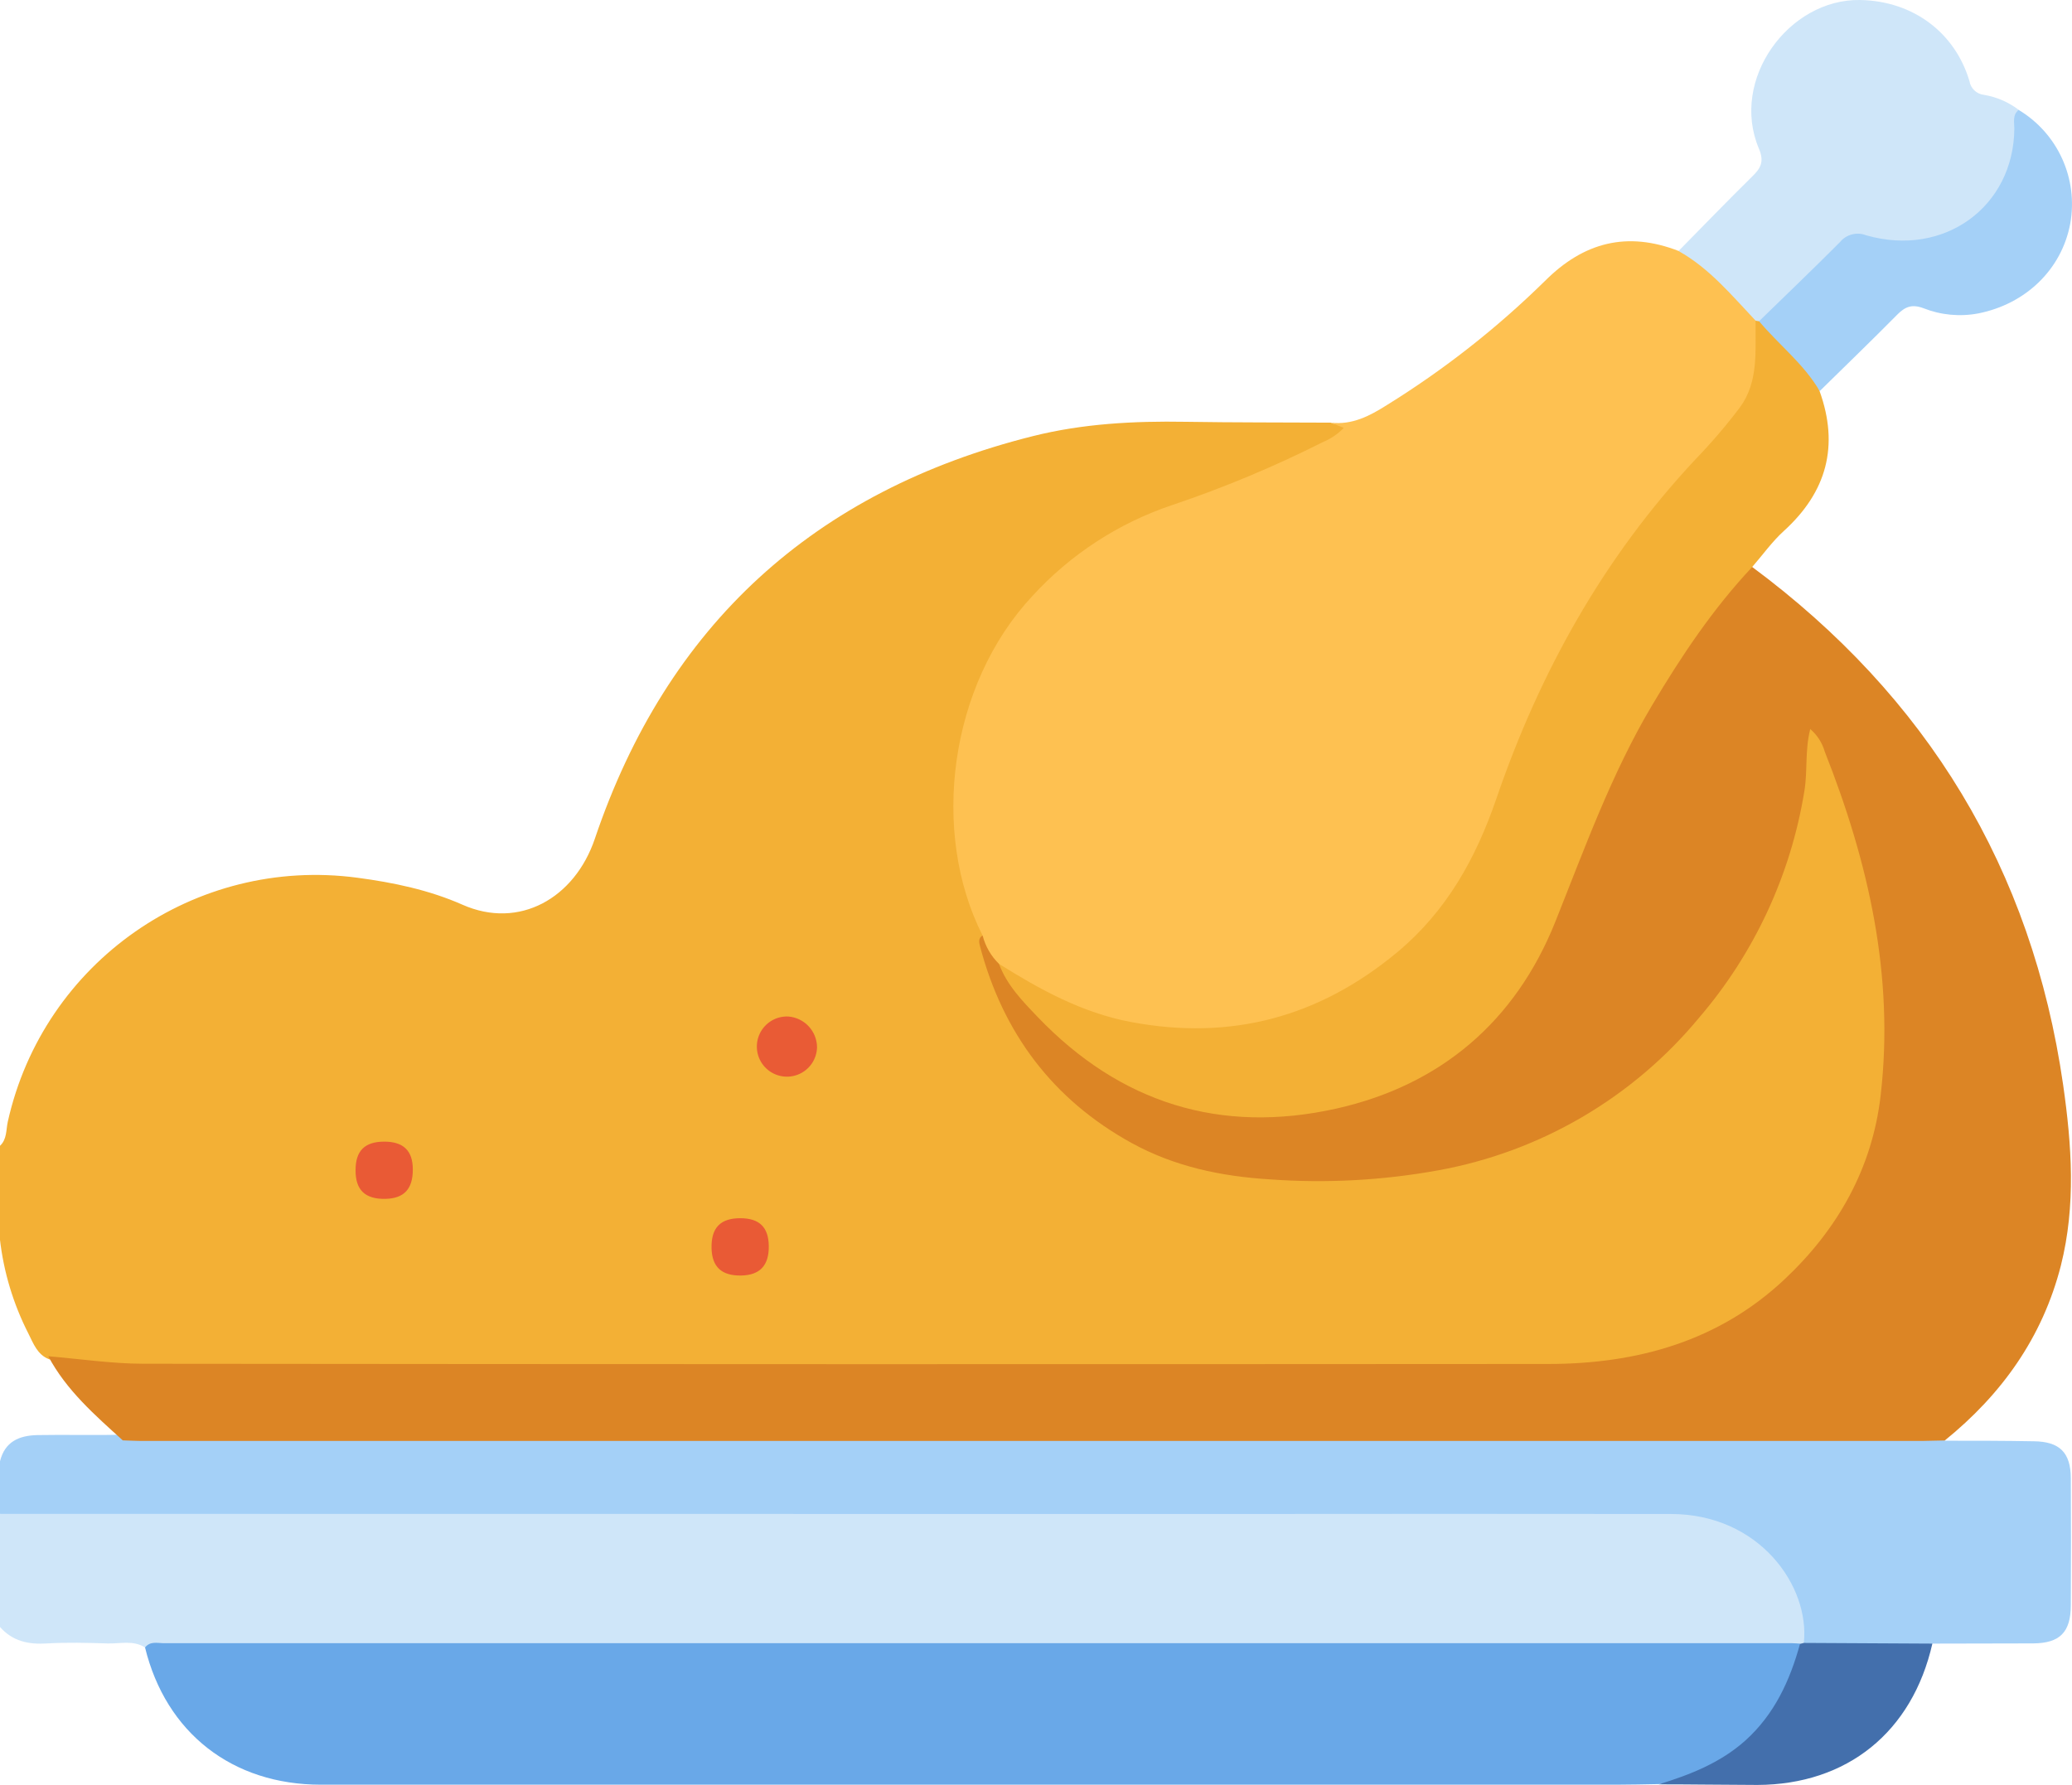
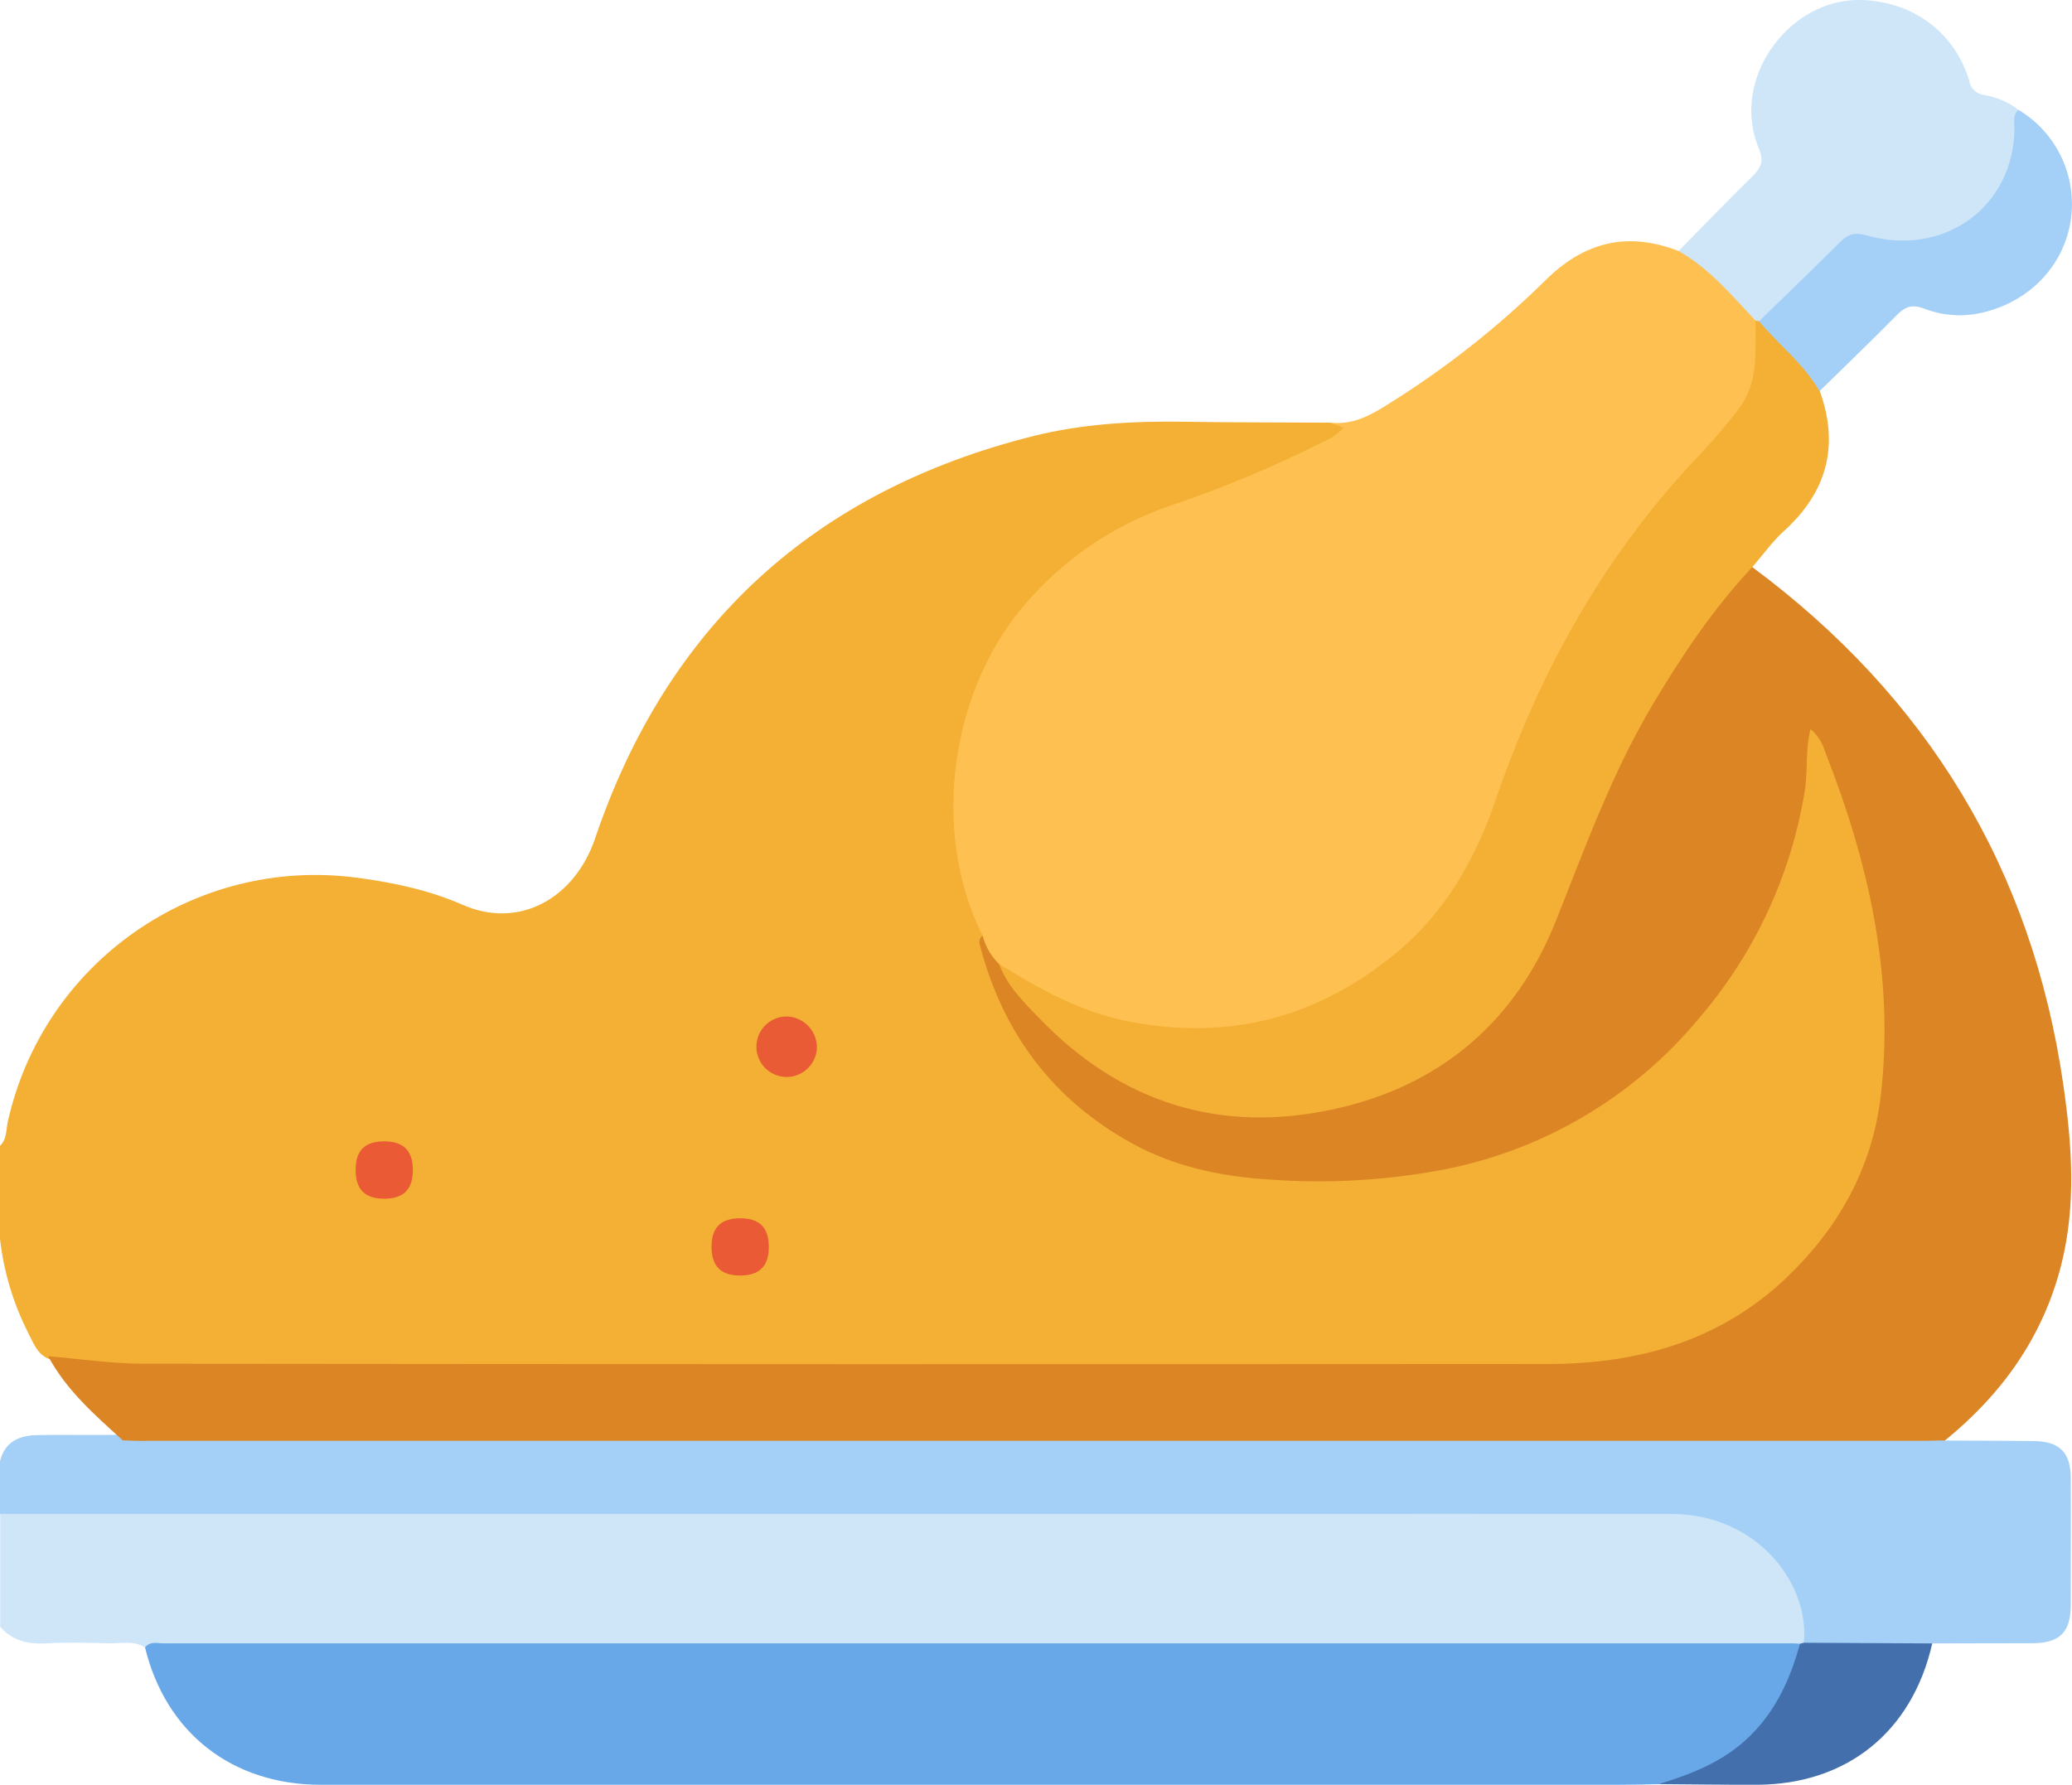
- <svg xmlns="http://www.w3.org/2000/svg" viewBox="0 0 481.84 415.11">
+ <svg xmlns="http://www.w3.org/2000/svg" viewBox="0 0 500 430.75">
  <defs>
    <style>.cls-1{fill:#f3b035;}.cls-2{fill:#cfe6f9;}.cls-3{fill:#a4d0f7;}.cls-4{fill:#dc8525;}.cls-5{fill:#fec151;}.cls-6{fill:#69a8e8;}.cls-7{fill:#436fac;}.cls-8{fill:#e95b35;}.cls-9{fill:#e95a35;}</style>
  </defs>
  <g id="Layer_2" data-name="Layer 2">
-     <g id="Layer_1-2" data-name="Layer 1">
-       <path class="cls-1" d="M0,266.49c1.64-1.52,1.39-3.7,1.81-5.59a73.35,73.35,0,0,1,81.28-56.76c8.44,1.12,16.72,2.86,24.44,6.27,13.24,5.86,26.13-1.53,30.8-15.34,16.8-49.68,51-80.9,101.92-93.65,11.59-2.9,23.48-3.52,35.42-3.32,11.27.18,22.54.14,33.81.2,1.11.64,2.5,0,3.91.88-.73,2.7-3.13,3.62-5.24,4.69a297.82,297.82,0,0,1-35.52,14.9c-26.94,9.55-43.59,28.37-48.7,56.46-2.31,12.7-1.43,25.64,3.81,37.87a13,13,0,0,1,1.51,4.91c2.5,14.08,9.38,25.79,19.6,35.57C261.44,265.65,276.38,272,294,272.89c16.4.87,32.52.32,48.43-3.84,40.23-10.53,72.45-48.31,76.52-89.68.23-2.34,0-4.71.34-7,.19-1.22.37-2.64,1.89-2.92s2.19,1,2.9,2a21.73,21.73,0,0,1,2.09,4.21,178.47,178.47,0,0,1,13.48,72c-.92,36.53-32.6,68.37-68.85,70.29-15.67.82-31.31.69-47,.71q-143.83.15-287.69,0a106.44,106.44,0,0,1-24.7-2.53c-2.74-1.06-3.64-3.66-4.82-6a64.34,64.34,0,0,1-6.62-22Z" />
-       <path class="cls-2" d="M33.73,383.17c-2.74-1.76-5.8-.85-8.72-.94-4.69-.15-9.41-.27-14.09,0-4.29.28-8-.51-10.92-3.83V352.09c2.27-1.93,5-1.49,7.65-1.49q44.66,0,89.31,0,143.36,0,286.72,0a57.06,57.06,0,0,1,14.44,1.53c11.37,2.94,18.17,10.56,21.93,21.28,1,2.84,1.42,5.8-.1,8.68a3.89,3.89,0,0,1-1.52,1.08c-2.59.83-5.28.59-7.93.59q-185.6,0-371.19,0A17.22,17.22,0,0,1,33.73,383.17Z" />
-       <path class="cls-3" d="M419.48,382.07c1.41-13.14-10.29-29.93-30.92-29.95q-52.63-.06-105.25,0L0,352.09V339.86c1.13-4.58,4.45-6,8.73-6.09,6.69-.13,13.38.1,20.08-.11q208.4-.14,416.78,0a29.88,29.88,0,0,1,3.28.12,5.23,5.23,0,0,1,3.44,1.3c6.88,0,13.76,0,20.64.13,6,.06,8.58,2.61,8.61,8.55q.09,14.77,0,29.55c0,6.31-2.53,8.86-8.74,8.91-7.82.05-15.64,0-23.46.05a3.41,3.41,0,0,1-2,1.09,192.33,192.33,0,0,1-25.52.06A3.13,3.13,0,0,1,419.48,382.07Z" />
-       <path class="cls-4" d="M28.55,335c-6.49-5.88-13.11-11.65-17.32-19.56,7.38.61,14.76,1.73,22.14,1.74q163.33.17,326.67.05c20.65,0,39.67-5.28,55-19.73,12.26-11.53,20.33-25.69,22.3-42.7,3.22-27.85-2.82-54.25-13-80a10.85,10.85,0,0,0-3.37-5.24c-1.27,5-.59,9.76-1.36,14.38a107.38,107.38,0,0,1-24.55,52.83,102.44,102.44,0,0,1-60.64,35.43,155.81,155.81,0,0,1-39.05,2.1c-11.51-.71-22.27-3-32.25-8.48-18.32-10.11-29.89-25.55-35.22-45.74-.26-1-.4-1.84.56-2.5,2.24,1.71,3.14,4.38,4.73,6.56,14.08,21.92,34.14,33.86,60.15,34.4,31.33.64,58.63-19,68.87-48.7,8.16-23.72,19-46,33.9-66.25,2.52-3.41,5.18-6.69,7.89-9.93.86-1,1.63-2.45,3.41-1.84,40.71,30.21,65.13,70.22,72.37,120.5,2,14,3,28-.52,42-4.26,16.71-13.77,30-27,40.7-1.72,0-3.44.11-5.16.11q-206.71,0-413.43,0C32,335.15,30.27,335.05,28.55,335Z" />
-       <path class="cls-5" d="M232.31,224.17a14,14,0,0,1-3.79-6.55c-12.27-24.18-7.73-58.37,11.56-79a77.49,77.49,0,0,1,32.49-21.15,266.15,266.15,0,0,0,35-14.62,14.82,14.82,0,0,0,4.93-3.33l-3-1.21c4.94.55,8.94-1.52,13-4.09a210.82,210.82,0,0,0,36.75-28.85c9.06-9.08,19.17-11.63,31.11-7a3.83,3.83,0,0,1,3.11.73c6,4.28,11.53,9,15.41,15.45,1.84,10.62-.9,19.41-8.64,27.37a220.55,220.55,0,0,0-51.73,85.82c-3.76,11.4-9.42,21.63-17.74,30.11a73.68,73.68,0,0,1-41.4,21.57c-17.6,2.92-33.92-.62-49.35-9.2A24.92,24.92,0,0,1,232.31,224.17Z" />
-       <path class="cls-6" d="M33.73,383.17c1.19-1.53,2.88-1,4.37-1q189.3,0,378.62,0c.62,0,1.25.07,1.87.1,1.06,1.34.42,2.71,0,4-5.38,15.92-15.47,26.47-32.83,28.67-3.29.05-6.58.14-9.86.14q-150.65,0-301.28,0C54,415.09,38.57,403,33.73,383.17Z" />
-       <path class="cls-1" d="M232.31,224.17c9.56,6,19.34,11.38,30.65,13.52,23.28,4.4,43.82-1.11,62-16.25,11.41-9.51,18.24-21.77,23-35.64,10.08-29.43,24.94-56.14,46.35-79A131.46,131.46,0,0,0,404.6,94.77c4.43-6,3.56-13.25,3.66-20.2a1.38,1.38,0,0,1,1.26-.17c5.3,4.89,11.4,9.12,13.62,16.56,4.58,12.71,1.68,23.45-8.3,32.52-2.74,2.49-4.93,5.58-7.37,8.39-9.12,9.71-16.47,20.71-23.25,32.11-9.48,15.94-15.69,33.29-22.54,50.42-9.26,23.14-26.65,38-50.94,43.44-26.89,6-50.24-1.27-69.43-21.31C237.74,232.8,234.16,229.13,232.31,224.17Z" />
-       <path class="cls-2" d="M409.07,74.71a5.27,5.27,0,0,1-.81-.14c-5.55-5.86-10.71-12.16-17.92-16.19,5.71-5.79,11.36-11.65,17.15-17.35,2-1.94,2.81-3.47,1.54-6.46C402.23,18.47,416-.31,432.59,0,445,.24,454.68,7.68,458,18.89a3.83,3.83,0,0,0,3.37,3.17,18.37,18.37,0,0,1,8.09,3.5c2.22,14.83-7.69,27.87-19.68,30.68a29.66,29.66,0,0,1-14.41.13c-3.57-.94-5.92,0-8.31,2.5-4.3,4.54-8.78,8.92-13.27,13.29C412.47,73.43,411.33,75.16,409.07,74.71Z" />
-       <path class="cls-3" d="M409.07,74.71c6.27-6.11,12.61-12.17,18.79-18.38a5.34,5.34,0,0,1,6.13-1.6c18.2,5.2,34.29-6.73,34.44-24.79,0-1.51-.47-3.18,1-4.38a25.55,25.55,0,0,1,12,26.45c-2,10.74-10.45,18.72-21.37,20.88a23,23,0,0,1-12.77-1.21c-2.68-1-4.27-.35-6.12,1.53-5.92,6-12,11.84-18,17.75C419.49,84.64,413.67,80.2,409.07,74.71Z" />
-       <path class="cls-7" d="M385.74,415c7.3-2.24,14.34-5,20.15-10.2,6.76-6.1,10.35-13.92,12.7-22.47l.89-.22,29.89.16c-4.67,20.56-19.8,32.8-40.71,32.87C401,415.12,393.38,415,385.74,415Z" />
-       <path class="cls-8" d="M190,243.59a7,7,0,1,1-6.66-7.17A7.24,7.24,0,0,1,190,243.59Z" />
-       <path class="cls-9" d="M96,272c0,4.51-2,6.73-6.37,6.83-4.72.1-7-2.07-6.94-6.72,0-4.46,2.14-6.57,6.6-6.59S96,267.56,96,272Z" />
-       <path class="cls-9" d="M172.33,296.66c-4.52.07-6.75-2-6.86-6.33-.11-4.73,2-7,6.68-7,4.47,0,6.6,2.11,6.63,6.55S176.72,296.59,172.33,296.66Z" />
+     <g id="ic-chicken">
+       <path class="cls-1" d="M0,276.53c1.7-1.58,1.44-3.84,1.88-5.8a76.1,76.1,0,0,1,84.34-58.89c8.76,1.16,17.35,3,25.36,6.5,13.74,6.08,27.11-1.59,32-15.92,17.43-51.55,53-83.95,105.77-97.18,12-3,24.35-3.65,36.74-3.45,11.7.19,23.39.15,35.09.21,1.16.67,2.59,0,4.06.91-.76,2.81-3.25,3.77-5.44,4.88a310.49,310.49,0,0,1-36.85,15.46c-28,9.91-45.24,29.43-50.54,58.59-2.4,13.18-1.48,26.6,3.95,39.29a13.23,13.23,0,0,1,1.56,5.09c2.6,14.62,9.75,26.76,20.34,36.92,13.08,12.52,28.57,19.06,46.85,20,17,.9,33.74.34,50.26-4,41.74-10.93,75.17-50.13,79.39-93.06.24-2.43,0-4.89.36-7.3.2-1.27.38-2.75,2-3s2.28,1,3,2.05a22.17,22.17,0,0,1,2.17,4.36c9.69,24,14.63,48.84,14,74.73-.95,37.91-33.82,70.95-71.43,72.93-16.27.86-32.5.73-48.74.74q-149.26.15-298.52,0A110.66,110.66,0,0,1,11.87,328c-2.85-1.1-3.77-3.8-5-6.19A66.6,66.6,0,0,1,0,299Z" />
+       <path class="cls-2" d="M35,397.61c-2.84-1.83-6-.89-9-1-4.87-.15-9.77-.28-14.62,0-4.46.28-8.3-.53-11.34-4V365.35c2.36-2,5.22-1.54,7.94-1.54q46.33,0,92.67,0,148.77,0,297.53,0a59.49,59.49,0,0,1,15,1.59c11.8,3.05,18.86,11,22.75,22.08,1,2.94,1.48,6-.09,9a4.19,4.19,0,0,1-1.58,1.12c-2.69.86-5.48.61-8.23.61q-192.59,0-385.18,0A18,18,0,0,1,35,397.61Z" />
+       <path class="cls-3" d="M435.28,396.47c1.47-13.64-10.67-31.06-32.08-31.09q-54.61-.06-109.21,0l-294,0V352.67c1.18-4.75,4.61-6.24,9.06-6.32,6.94-.14,13.89.1,20.83-.11q216.26-.15,432.49-.05c1.14,0,2.28,0,3.41.12a5.45,5.45,0,0,1,3.56,1.36c7.14,0,14.28.05,21.42.12,6.21.07,8.91,2.72,8.94,8.88.06,10.22,0,20.45,0,30.67,0,6.55-2.63,9.19-9.08,9.24-8.11.05-16.22,0-24.33.05a3.5,3.5,0,0,1-2.09,1.13,199.84,199.84,0,0,1-26.47.07A3.32,3.32,0,0,1,435.28,396.47Z" />
+       <path class="cls-4" d="M29.63,347.63c-6.73-6.11-13.61-12.1-18-20.3,7.66.63,15.32,1.79,23,1.8q169.49.18,339,.06c21.43,0,41.17-5.48,57.1-20.48,12.71-12,21.08-26.65,23.13-44.31,3.34-28.89-2.93-56.3-13.45-83a11.18,11.18,0,0,0-3.5-5.43c-1.31,5.14-.61,10.12-1.4,14.92A111.48,111.48,0,0,1,410,245.75a106.34,106.34,0,0,1-62.93,36.76,161.75,161.75,0,0,1-40.51,2.18c-11.95-.74-23.11-3.08-33.48-8.8-19-10.49-31-26.52-36.54-47.47-.27-1-.41-1.91.58-2.59,2.33,1.77,3.26,4.54,4.91,6.81,14.61,22.74,35.43,35.14,62.42,35.69,32.51.67,60.84-19.67,71.46-50.53,8.47-24.61,19.66-47.77,35.18-68.75,2.61-3.53,5.37-6.94,8.19-10.3.89-1.07,1.68-2.54,3.54-1.91,42.24,31.35,67.57,72.87,75.09,125,2.1,14.52,3.14,29.09-.54,43.56-4.42,17.33-14.29,31.07-28,42.23-1.78,0-3.57.11-5.35.11q-214.51,0-429,0C33.2,347.78,31.42,347.68,29.63,347.63Z" />
+       <path class="cls-5" d="M241.06,232.62a14.54,14.54,0,0,1-3.93-6.79c-12.73-25.1-8-60.58,12-82a80.39,80.39,0,0,1,33.71-21.94,275.61,275.61,0,0,0,36.29-15.18,15.34,15.34,0,0,0,5.11-3.45l-3.1-1.26c5.13.57,9.28-1.58,13.49-4.24a218.52,218.52,0,0,0,38.13-29.94c9.41-9.42,19.9-12.06,32.29-7.24a4,4,0,0,1,3.23.75c6.22,4.45,12,9.39,16,16,1.9,11-.93,20.14-9,28.4a229,229,0,0,0-53.68,89.05c-3.9,11.84-9.78,22.45-18.4,31.25a76.43,76.43,0,0,1-43,22.38c-18.27,3-35.21-.64-51.22-9.55A25.93,25.93,0,0,1,241.06,232.62Z" />
+       <path class="cls-6" d="M35,397.61c1.23-1.59,3-1,4.53-1q196.46,0,392.89,0c.65,0,1.3.06,1.94.1,1.11,1.38.44,2.81,0,4.15-5.58,16.51-16,27.46-34.07,29.74-3.41.06-6.82.15-10.23.15q-156.32,0-312.63,0C56,430.74,40,418.2,35,397.61Z" />
+       <path class="cls-1" d="M241.06,232.62c9.92,6.21,20.07,11.81,31.81,14,24.16,4.56,45.47-1.16,64.3-16.86,11.84-9.88,18.93-22.6,23.86-37,10.46-30.54,25.88-58.25,48.1-81.94a137,137,0,0,0,10.72-12.52c4.6-6.26,3.69-13.75,3.79-21A1.46,1.46,0,0,1,425,77.2c5.51,5.07,11.84,9.47,14.14,17.19,4.75,13.19,1.74,24.33-8.62,33.74-2.84,2.58-5.11,5.79-7.64,8.71-9.47,10.08-17.09,21.49-24.13,33.32-9.83,16.53-16.28,34.54-23.39,52.32-9.61,24-27.65,39.41-52.86,45.07-27.9,6.28-52.13-1.31-72-22.11C246.7,241.57,243,237.76,241.06,232.62Z" />
+       <path class="cls-2" d="M424.48,77.53a6.17,6.17,0,0,1-.84-.15c-5.76-6.08-11.11-12.61-18.59-16.8,5.92-6,11.78-12.08,17.8-18,2-2,2.91-3.6,1.6-6.69C417.39,19.16,431.65-.33,448.9,0c12.86.25,22.92,8,26.33,19.6a4,4,0,0,0,3.5,3.3,19.07,19.07,0,0,1,8.39,3.62c2.3,15.39-8,28.92-20.42,31.84a30.88,30.88,0,0,1-14.95.14c-3.71-1-6.15,0-8.63,2.59-4.46,4.71-9.11,9.26-13.77,13.79C428,76.19,426.83,78,424.48,77.53Z" />
+       <path class="cls-3" d="M424.48,77.53C431,71.18,437.56,64.89,444,58.45c1.92-1.93,3.54-2.46,6.36-1.66,18.89,5.4,35.59-7,35.75-25.72,0-1.56-.49-3.3,1-4.55A26.52,26.52,0,0,1,499.56,54c-2.06,11.14-10.85,19.43-22.17,21.66a23.81,23.81,0,0,1-13.26-1.25c-2.78-1-4.42-.37-6.35,1.59-6.14,6.22-12.45,12.28-18.7,18.41C435.29,87.83,429.26,83.22,424.48,77.53Z" />
+       <path class="cls-7" d="M400.27,430.59c7.58-2.32,14.88-5.14,20.92-10.58,7-6.33,10.74-14.44,13.17-23.31l.92-.23,31,.16c-4.85,21.33-20.55,34-42.25,34.11C416.13,430.76,408.2,430.65,400.27,430.59Z" />
+       <path class="cls-8" d="M197.13,252.77a7.3,7.3,0,1,1-6.9-7.44A7.5,7.5,0,0,1,197.13,252.77Z" />
+       <path class="cls-9" d="M99.62,282.21c.06,4.68-2.08,7-6.6,7.08-4.9.11-7.22-2.15-7.2-7,0-4.62,2.21-6.81,6.84-6.83S99.57,277.64,99.62,282.21Z" />
+       <path class="cls-9" d="M178.83,307.84c-4.69.07-7-2.07-7.12-6.57-.12-4.91,2.11-7.25,6.93-7.24,4.64,0,6.84,2.2,6.88,6.81S183.38,307.77,178.83,307.84Z" />
    </g>
  </g>
</svg>
